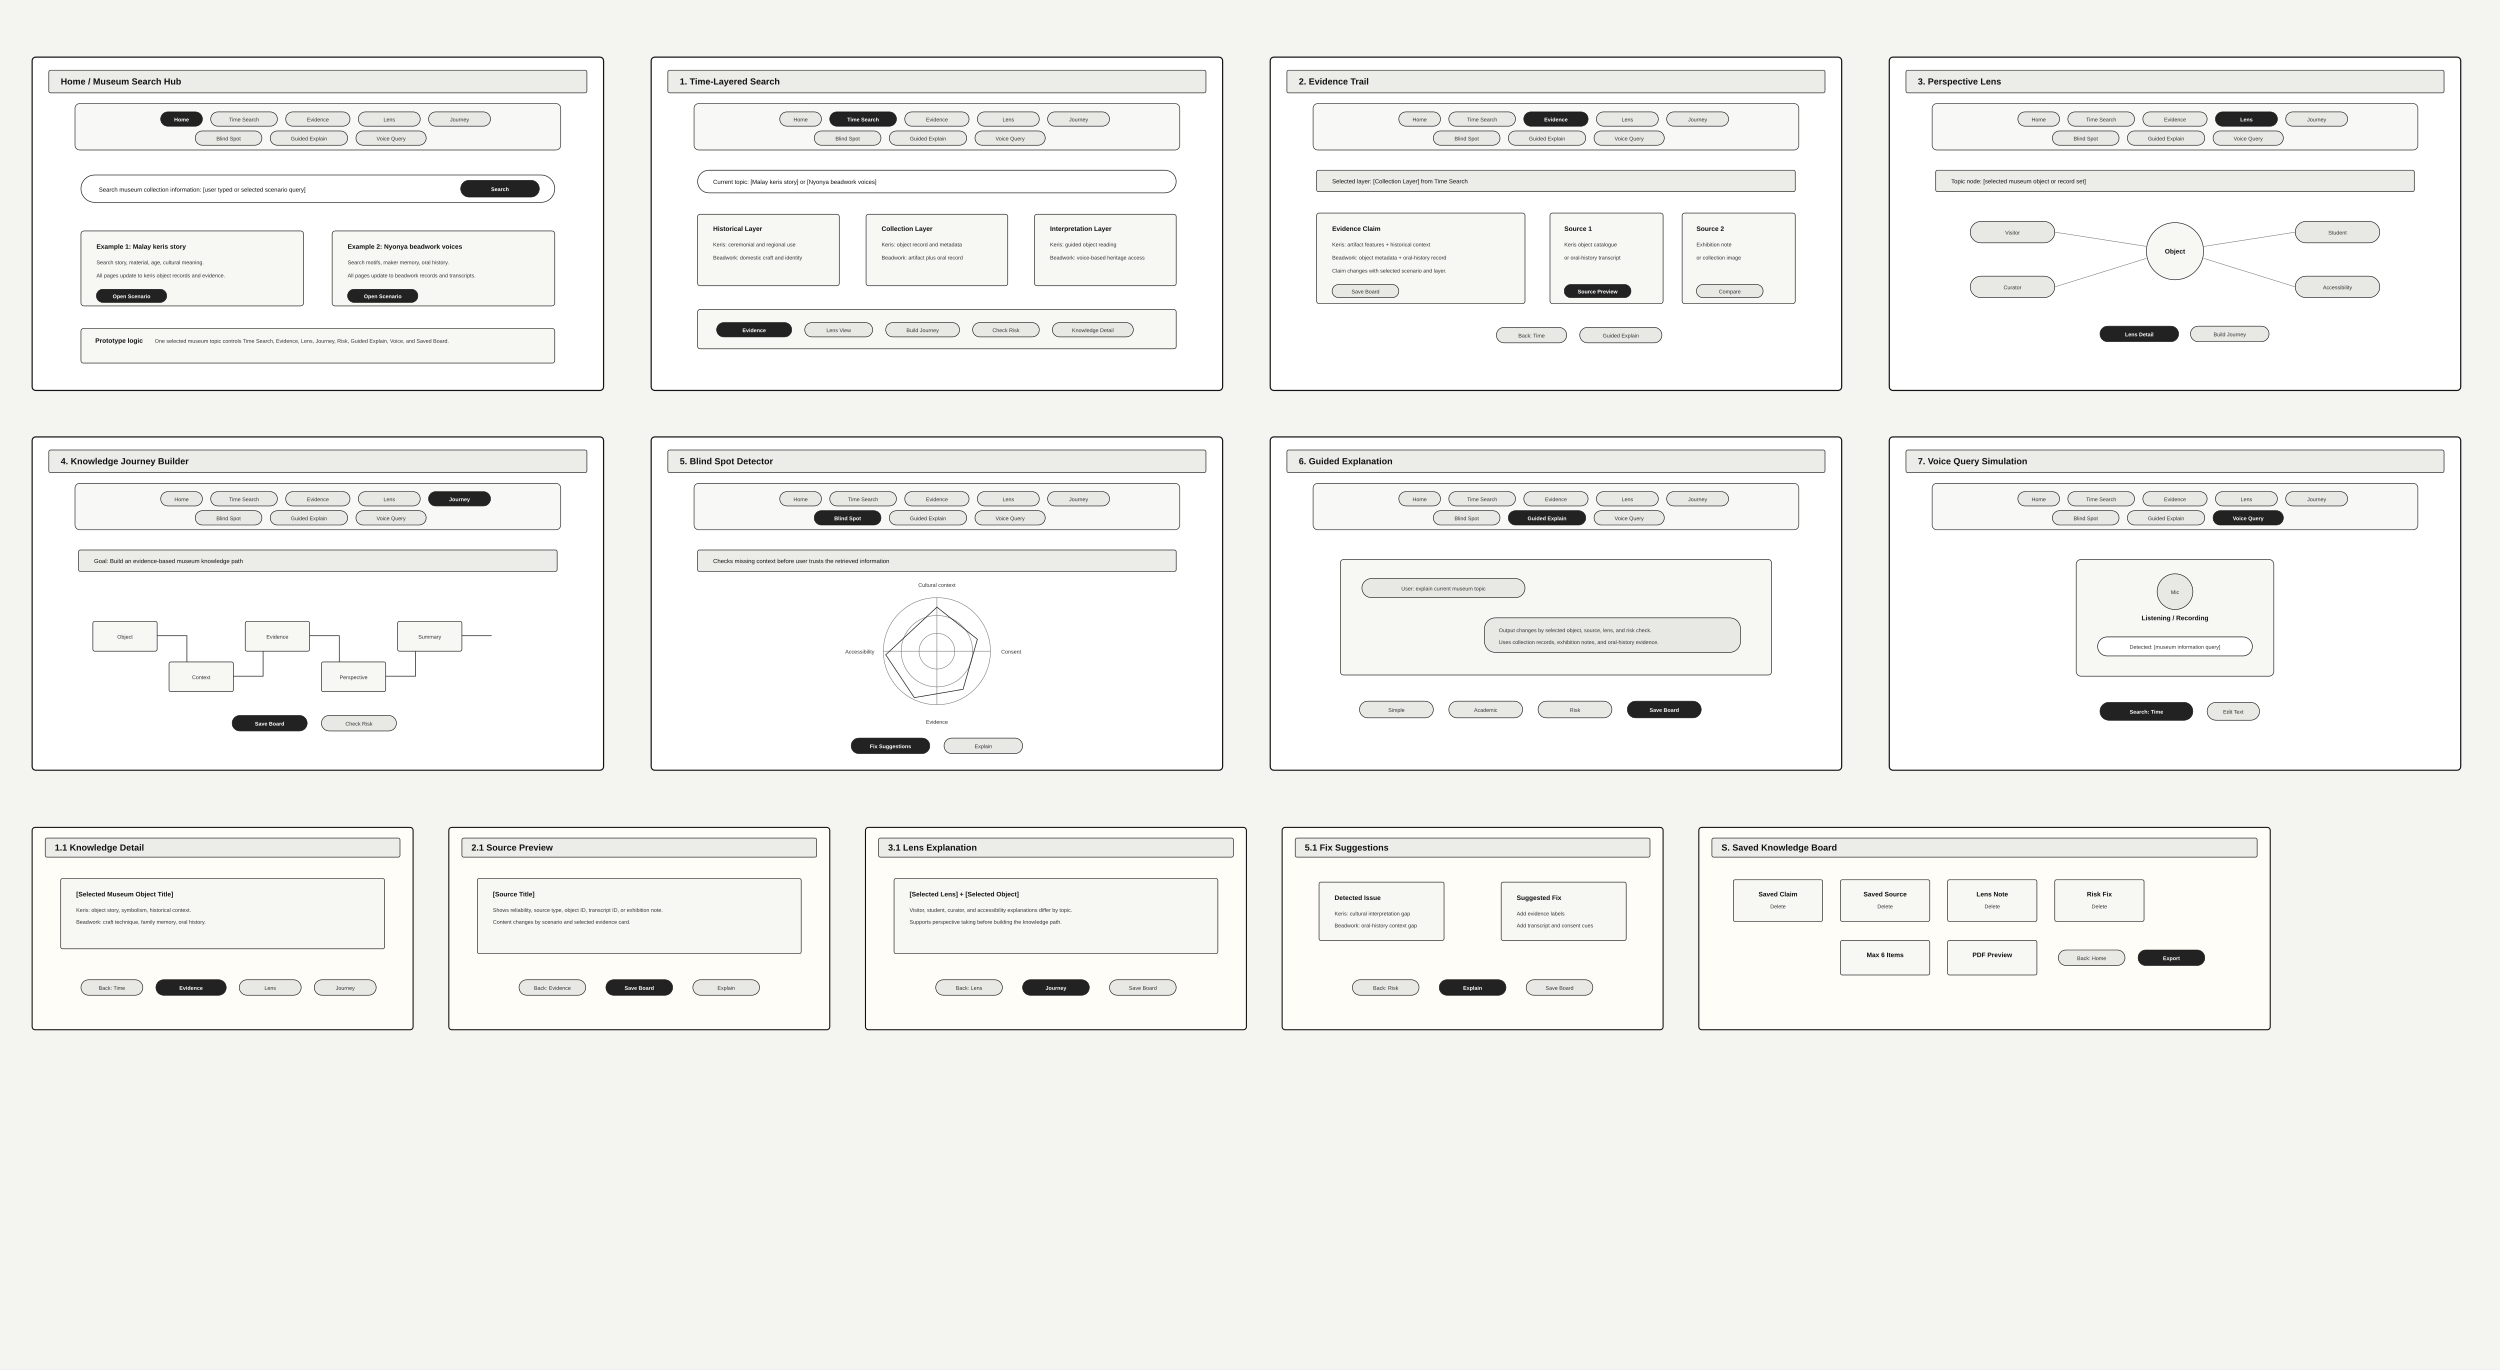
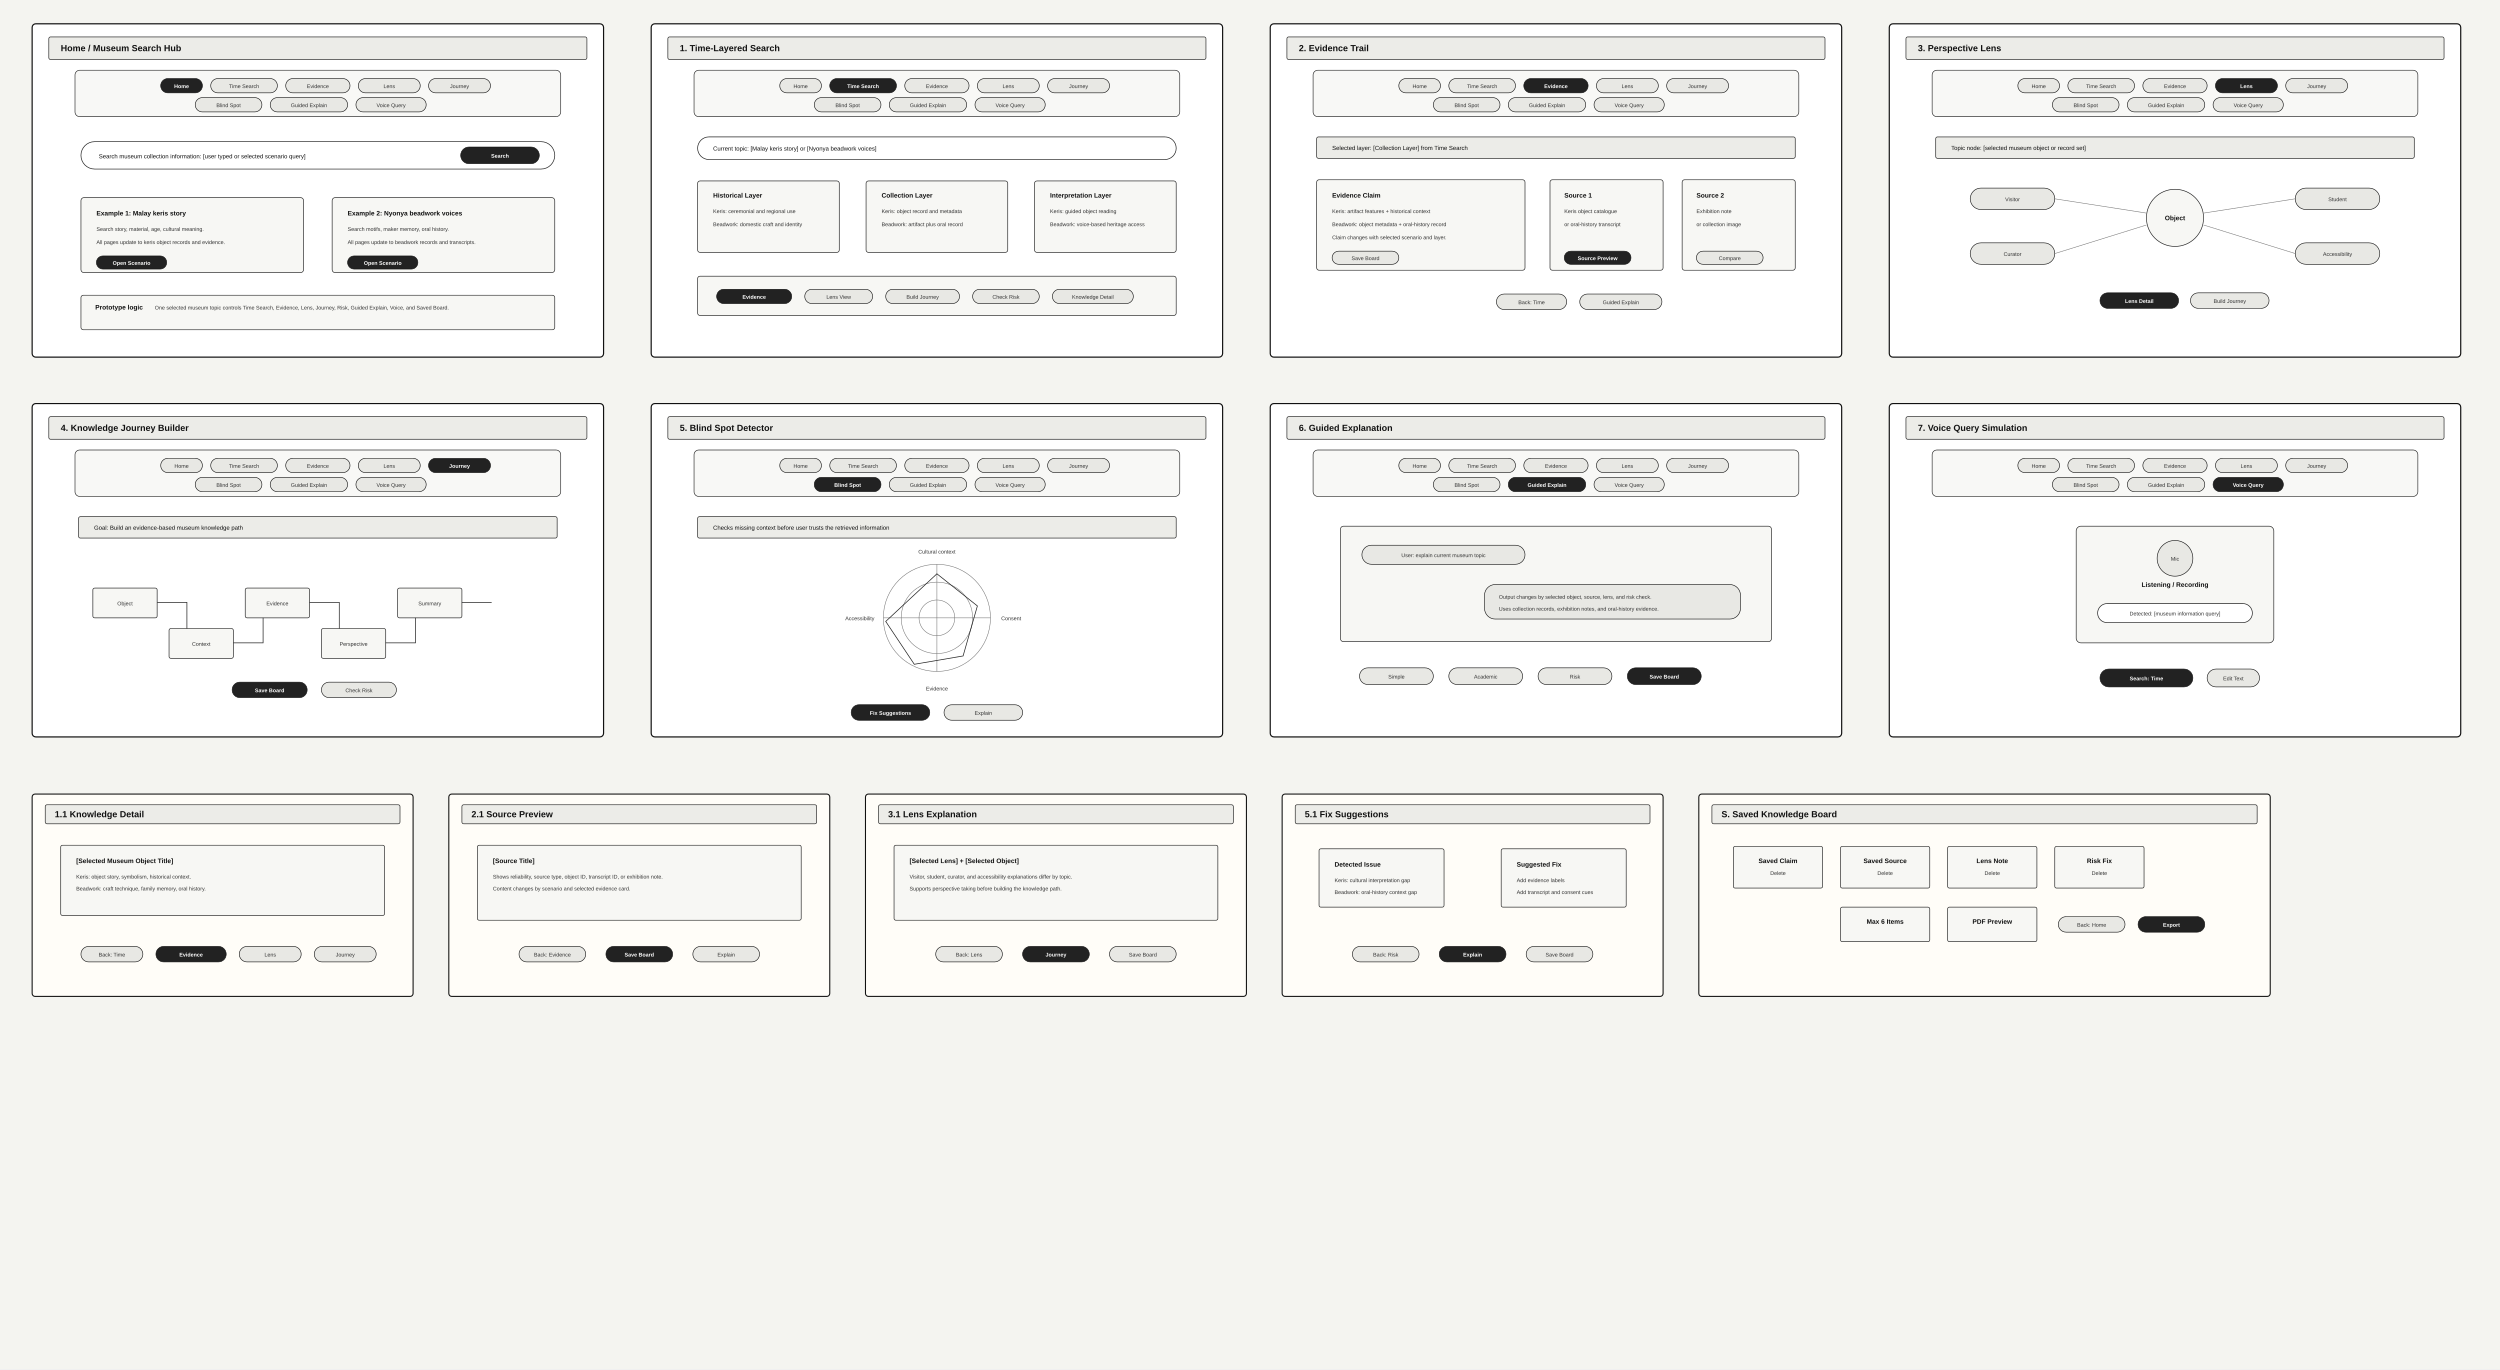
<svg xmlns="http://www.w3.org/2000/svg" width="4200" height="2300" viewBox="0 0 4200 2300">
  <style>
    .bg{fill:#f4f4f0}
    .frame{fill:#fff;stroke:#111;stroke-width:2}
    .subframe{fill:#fffdf8;stroke:#111;stroke-width:1.8}
    .header{fill:#ecece8;stroke:#222;stroke-width:1.1}
    .navbox{fill:#f8f8f6;stroke:#222;stroke-width:1.05}
    .card{fill:#f7f7f4;stroke:#222;stroke-width:1.1}
    .input{fill:#fff;stroke:#222;stroke-width:1.15}
    .primary{fill:#222;stroke:#111;stroke-width:1}
    .secondary{fill:#e8e8e4;stroke:#111;stroke-width:1}
    .line{stroke:#222;stroke-width:1.2;fill:none}
    .soft{stroke:#777;stroke-width:.9;fill:none}
-     .title{font:700 18px Arial,sans-serif;fill:#111}
    .main{font:700 15px Arial,sans-serif;fill:#111}
    .h{font:700 11px Arial,sans-serif;fill:#111}
    .t{font:10px Arial,sans-serif;fill:#111}
    .tiny{font:9px Arial,sans-serif;fill:#333}
    .white{font:700 9px Arial,sans-serif;fill:#fff}
    .center{text-anchor:middle}
  </style>
  <rect class="bg" width="4200" height="2300" />
-   <g id="home" transform="translate(54,96)">
+   <g id="home" transform="translate(54,40)">
    <rect class="frame" width="960" height="560" rx="6" />
    <rect class="header" x="28" y="22" width="904" height="38" rx="3" />
    <text class="main" x="48" y="46">Home / Museum Search Hub</text>
    <rect class="navbox" x="72" y="78" width="816" height="78" rx="8" />
    <rect class="primary" x="216" y="92" width="70" height="24" rx="12" />
    <text class="white center" x="251" y="108">Home</text>
    <rect class="secondary" x="300" y="92" width="112" height="24" rx="12" />
    <text class="tiny center" x="356" y="108">Time Search</text>
    <rect class="secondary" x="426" y="92" width="108" height="24" rx="12" />
    <text class="tiny center" x="480" y="108">Evidence</text>
    <rect class="secondary" x="548" y="92" width="104" height="24" rx="12" />
    <text class="tiny center" x="600" y="108">Lens</text>
    <rect class="secondary" x="666" y="92" width="104" height="24" rx="12" />
    <text class="tiny center" x="718" y="108">Journey</text>
    <rect class="secondary" x="274" y="124" width="112" height="24" rx="12" />
    <text class="tiny center" x="330" y="140">Blind Spot</text>
    <rect class="secondary" x="400" y="124" width="130" height="24" rx="12" />
    <text class="tiny center" x="465" y="140">Guided Explain</text>
    <rect class="secondary" x="544" y="124" width="118" height="24" rx="12" />
    <text class="tiny center" x="603" y="140">Voice Query</text>
    <rect class="input" x="82" y="198" width="796" height="46" rx="23" />
    <text class="t" x="112" y="226">Search museum collection information: [user typed or selected scenario query]</text>
    <rect class="primary" x="720" y="207" width="132" height="28" rx="14" />
    <text class="white center" x="786" y="225">Search</text>
    <rect class="card" x="82" y="292" width="374" height="126" rx="5" />
    <text class="h" x="108" y="322">Example 1: Malay keris story</text>
    <text class="tiny" x="108" y="348">Search story, material, age, cultural meaning.</text>
    <text class="tiny" x="108" y="370">All pages update to keris object records and evidence.</text>
    <rect class="primary" x="108" y="390" width="118" height="22" rx="11" />
    <text class="white center" x="167" y="405">Open Scenario</text>
    <rect class="card" x="504" y="292" width="374" height="126" rx="5" />
    <text class="h" x="530" y="322">Example 2: Nyonya beadwork voices</text>
    <text class="tiny" x="530" y="348">Search motifs, maker memory, oral history.</text>
    <text class="tiny" x="530" y="370">All pages update to beadwork records and transcripts.</text>
    <rect class="primary" x="530" y="390" width="118" height="22" rx="11" />
    <text class="white center" x="589" y="405">Open Scenario</text>
    <rect class="card" x="82" y="456" width="796" height="58" rx="4" />
    <text class="h" x="106" y="480">Prototype logic</text>
    <text class="tiny" x="206" y="480">One selected museum topic controls Time Search, Evidence, Lens, Journey, Risk, Guided Explain, Voice, and Saved Board.</text>
  </g>
-   <g id="time-search" transform="translate(1094,96)">
+   <g id="time-search" transform="translate(1094,40)">
    <rect class="frame" width="960" height="560" rx="6" />
    <rect class="header" x="28" y="22" width="904" height="38" rx="3" />
    <text class="main" x="48" y="46">1. Time-Layered Search</text>
    <rect class="navbox" x="72" y="78" width="816" height="78" rx="8" />
    <rect class="secondary" x="216" y="92" width="70" height="24" rx="12" />
    <text class="tiny center" x="251" y="108">Home</text>
    <rect class="primary" x="300" y="92" width="112" height="24" rx="12" />
    <text class="white center" x="356" y="108">Time Search</text>
    <rect class="secondary" x="426" y="92" width="108" height="24" rx="12" />
    <text class="tiny center" x="480" y="108">Evidence</text>
    <rect class="secondary" x="548" y="92" width="104" height="24" rx="12" />
    <text class="tiny center" x="600" y="108">Lens</text>
    <rect class="secondary" x="666" y="92" width="104" height="24" rx="12" />
    <text class="tiny center" x="718" y="108">Journey</text>
    <rect class="secondary" x="274" y="124" width="112" height="24" rx="12" />
    <text class="tiny center" x="330" y="140">Blind Spot</text>
    <rect class="secondary" x="400" y="124" width="130" height="24" rx="12" />
    <text class="tiny center" x="465" y="140">Guided Explain</text>
    <rect class="secondary" x="544" y="124" width="118" height="24" rx="12" />
    <text class="tiny center" x="603" y="140">Voice Query</text>
    <rect class="input" x="78" y="190" width="804" height="38" rx="19" />
    <text class="t" x="104" y="213">Current topic: [Malay keris story] or [Nyonya beadwork voices]</text>
    <rect class="card" x="78" y="264" width="238" height="120" rx="4" />
    <text class="h" x="104" y="292">Historical Layer</text>
    <text class="tiny" x="104" y="318">Keris: ceremonial and regional use</text>
    <text class="tiny" x="104" y="340">Beadwork: domestic craft and identity</text>
    <rect class="card" x="361" y="264" width="238" height="120" rx="4" />
    <text class="h" x="387" y="292">Collection Layer</text>
    <text class="tiny" x="387" y="318">Keris: object record and metadata</text>
    <text class="tiny" x="387" y="340">Beadwork: artifact plus oral record</text>
    <rect class="card" x="644" y="264" width="238" height="120" rx="4" />
    <text class="h" x="670" y="292">Interpretation Layer</text>
    <text class="tiny" x="670" y="318">Keris: guided object reading</text>
    <text class="tiny" x="670" y="340">Beadwork: voice-based heritage access</text>
    <rect class="card" x="78" y="424" width="804" height="66" rx="4" />
    <rect class="primary" x="110" y="446" width="126" height="24" rx="12" />
    <text class="white center" x="173" y="462">Evidence</text>
    <rect class="secondary" x="258" y="446" width="114" height="24" rx="12" />
    <text class="tiny center" x="315" y="462">Lens View</text>
    <rect class="secondary" x="394" y="446" width="124" height="24" rx="12" />
    <text class="tiny center" x="456" y="462">Build Journey</text>
    <rect class="secondary" x="540" y="446" width="112" height="24" rx="12" />
    <text class="tiny center" x="596" y="462">Check Risk</text>
    <rect class="secondary" x="674" y="446" width="136" height="24" rx="12" />
    <text class="tiny center" x="742" y="462">Knowledge Detail</text>
  </g>
-   <g id="evidence" transform="translate(2134,96)">
+   <g id="evidence" transform="translate(2134,40)">
    <rect class="frame" width="960" height="560" rx="6" />
    <rect class="header" x="28" y="22" width="904" height="38" rx="3" />
    <text class="main" x="48" y="46">2. Evidence Trail</text>
    <rect class="navbox" x="72" y="78" width="816" height="78" rx="8" />
    <rect class="secondary" x="216" y="92" width="70" height="24" rx="12" />
    <text class="tiny center" x="251" y="108">Home</text>
    <rect class="secondary" x="300" y="92" width="112" height="24" rx="12" />
    <text class="tiny center" x="356" y="108">Time Search</text>
    <rect class="primary" x="426" y="92" width="108" height="24" rx="12" />
    <text class="white center" x="480" y="108">Evidence</text>
    <rect class="secondary" x="548" y="92" width="104" height="24" rx="12" />
    <text class="tiny center" x="600" y="108">Lens</text>
    <rect class="secondary" x="666" y="92" width="104" height="24" rx="12" />
    <text class="tiny center" x="718" y="108">Journey</text>
    <rect class="secondary" x="274" y="124" width="112" height="24" rx="12" />
    <text class="tiny center" x="330" y="140">Blind Spot</text>
    <rect class="secondary" x="400" y="124" width="130" height="24" rx="12" />
    <text class="tiny center" x="465" y="140">Guided Explain</text>
    <rect class="secondary" x="544" y="124" width="118" height="24" rx="12" />
    <text class="tiny center" x="603" y="140">Voice Query</text>
    <rect class="header" x="78" y="190" width="804" height="36" rx="3" />
    <text class="t" x="104" y="212">Selected layer: [Collection Layer] from Time Search</text>
    <rect class="card" x="78" y="262" width="350" height="152" rx="4" />
    <text class="h" x="104" y="292">Evidence Claim</text>
    <text class="tiny" x="104" y="318">Keris: artifact features + historical context</text>
    <text class="tiny" x="104" y="340">Beadwork: object metadata + oral-history record</text>
    <text class="tiny" x="104" y="362">Claim changes with selected scenario and layer.</text>
    <rect class="secondary" x="104" y="382" width="112" height="22" rx="11" />
    <text class="tiny center" x="160" y="397">Save Board</text>
    <rect class="card" x="470" y="262" width="190" height="152" rx="4" />
    <text class="h" x="494" y="292">Source 1</text>
    <text class="tiny" x="494" y="318">Keris object catalogue</text>
    <text class="tiny" x="494" y="340">or oral-history transcript</text>
    <rect class="primary" x="494" y="382" width="112" height="22" rx="11" />
    <text class="white center" x="550" y="397">Source Preview</text>
    <rect class="card" x="692" y="262" width="190" height="152" rx="4" />
    <text class="h" x="716" y="292">Source 2</text>
    <text class="tiny" x="716" y="318">Exhibition note</text>
    <text class="tiny" x="716" y="340">or collection image</text>
    <rect class="secondary" x="716" y="382" width="112" height="22" rx="11" />
    <text class="tiny center" x="772" y="397">Compare</text>
    <rect class="secondary" x="380" y="454" width="118" height="26" rx="13" />
    <text class="tiny center" x="439" y="471">Back: Time</text>
    <rect class="secondary" x="520" y="454" width="138" height="26" rx="13" />
    <text class="tiny center" x="589" y="471">Guided Explain</text>
  </g>
-   <g id="lens" transform="translate(3174,96)">
+   <g id="lens" transform="translate(3174,40)">
    <rect class="frame" width="960" height="560" rx="6" />
    <rect class="header" x="28" y="22" width="904" height="38" rx="3" />
    <text class="main" x="48" y="46">3. Perspective Lens</text>
    <rect class="navbox" x="72" y="78" width="816" height="78" rx="8" />
    <rect class="secondary" x="216" y="92" width="70" height="24" rx="12" />
    <text class="tiny center" x="251" y="108">Home</text>
    <rect class="secondary" x="300" y="92" width="112" height="24" rx="12" />
    <text class="tiny center" x="356" y="108">Time Search</text>
    <rect class="secondary" x="426" y="92" width="108" height="24" rx="12" />
    <text class="tiny center" x="480" y="108">Evidence</text>
    <rect class="primary" x="548" y="92" width="104" height="24" rx="12" />
    <text class="white center" x="600" y="108">Lens</text>
    <rect class="secondary" x="666" y="92" width="104" height="24" rx="12" />
    <text class="tiny center" x="718" y="108">Journey</text>
    <rect class="secondary" x="274" y="124" width="112" height="24" rx="12" />
    <text class="tiny center" x="330" y="140">Blind Spot</text>
    <rect class="secondary" x="400" y="124" width="130" height="24" rx="12" />
    <text class="tiny center" x="465" y="140">Guided Explain</text>
    <rect class="secondary" x="544" y="124" width="118" height="24" rx="12" />
    <text class="tiny center" x="603" y="140">Voice Query</text>
    <rect class="header" x="78" y="190" width="804" height="36" rx="3" />
    <text class="t" x="104" y="212">Topic node: [selected museum object or record set]</text>
    <circle class="card" cx="480" cy="326" r="48" />
    <text class="h center" x="480" y="330">Object</text>
    <rect class="secondary" x="136" y="276" width="142" height="36" rx="18" />
    <text class="tiny center" x="207" y="298">Visitor</text>
    <rect class="secondary" x="682" y="276" width="142" height="36" rx="18" />
    <text class="tiny center" x="753" y="298">Student</text>
    <rect class="secondary" x="136" y="368" width="142" height="36" rx="18" />
    <text class="tiny center" x="207" y="390">Curator</text>
    <rect class="secondary" x="682" y="368" width="142" height="36" rx="18" />
    <text class="tiny center" x="753" y="390">Accessibility</text>
    <line class="soft" x1="278" y1="294" x2="432" y2="318" />
    <line class="soft" x1="682" y1="294" x2="528" y2="318" />
    <line class="soft" x1="278" y1="386" x2="432" y2="338" />
    <line class="soft" x1="682" y1="386" x2="528" y2="338" />
    <rect class="primary" x="354" y="452" width="132" height="26" rx="13" />
    <text class="white center" x="420" y="469">Lens Detail</text>
    <rect class="secondary" x="506" y="452" width="132" height="26" rx="13" />
    <text class="tiny center" x="572" y="469">Build Journey</text>
  </g>
-   <g id="journey" transform="translate(54,734)">
+   <g id="journey" transform="translate(54,678)">
    <rect class="frame" width="960" height="560" rx="6" />
    <rect class="header" x="28" y="22" width="904" height="38" rx="3" />
    <text class="main" x="48" y="46">4. Knowledge Journey Builder</text>
    <rect class="navbox" x="72" y="78" width="816" height="78" rx="8" />
    <rect class="secondary" x="216" y="92" width="70" height="24" rx="12" />
    <text class="tiny center" x="251" y="108">Home</text>
    <rect class="secondary" x="300" y="92" width="112" height="24" rx="12" />
    <text class="tiny center" x="356" y="108">Time Search</text>
    <rect class="secondary" x="426" y="92" width="108" height="24" rx="12" />
    <text class="tiny center" x="480" y="108">Evidence</text>
    <rect class="secondary" x="548" y="92" width="104" height="24" rx="12" />
    <text class="tiny center" x="600" y="108">Lens</text>
    <rect class="primary" x="666" y="92" width="104" height="24" rx="12" />
    <text class="white center" x="718" y="108">Journey</text>
    <rect class="secondary" x="274" y="124" width="112" height="24" rx="12" />
    <text class="tiny center" x="330" y="140">Blind Spot</text>
    <rect class="secondary" x="400" y="124" width="130" height="24" rx="12" />
    <text class="tiny center" x="465" y="140">Guided Explain</text>
    <rect class="secondary" x="544" y="124" width="118" height="24" rx="12" />
    <text class="tiny center" x="603" y="140">Voice Query</text>
    <rect class="header" x="78" y="190" width="804" height="36" rx="3" />
    <text class="t" x="104" y="212">Goal: Build an evidence-based museum knowledge path</text>
    <path class="line" d="M132 334 H260 V402 H388 V334 H516 V402 H644 V334 H772" />
    <rect class="card" x="102" y="310" width="108" height="50" rx="3" />
    <text class="tiny center" x="156" y="339">Object</text>
    <rect class="card" x="230" y="378" width="108" height="50" rx="3" />
    <text class="tiny center" x="284" y="407">Context</text>
    <rect class="card" x="358" y="310" width="108" height="50" rx="3" />
    <text class="tiny center" x="412" y="339">Evidence</text>
    <rect class="card" x="486" y="378" width="108" height="50" rx="3" />
    <text class="tiny center" x="540" y="407">Perspective</text>
    <rect class="card" x="614" y="310" width="108" height="50" rx="3" />
    <text class="tiny center" x="668" y="339">Summary</text>
    <rect class="primary" x="336" y="468" width="126" height="26" rx="13" />
    <text class="white center" x="399" y="485">Save Board</text>
    <rect class="secondary" x="486" y="468" width="126" height="26" rx="13" />
    <text class="tiny center" x="549" y="485">Check Risk</text>
  </g>
-   <g id="blind" transform="translate(1094,734)">
+   <g id="blind" transform="translate(1094,678)">
    <rect class="frame" width="960" height="560" rx="6" />
    <rect class="header" x="28" y="22" width="904" height="38" rx="3" />
    <text class="main" x="48" y="46">5. Blind Spot Detector</text>
    <rect class="navbox" x="72" y="78" width="816" height="78" rx="8" />
    <rect class="secondary" x="216" y="92" width="70" height="24" rx="12" />
    <text class="tiny center" x="251" y="108">Home</text>
    <rect class="secondary" x="300" y="92" width="112" height="24" rx="12" />
    <text class="tiny center" x="356" y="108">Time Search</text>
    <rect class="secondary" x="426" y="92" width="108" height="24" rx="12" />
    <text class="tiny center" x="480" y="108">Evidence</text>
    <rect class="secondary" x="548" y="92" width="104" height="24" rx="12" />
    <text class="tiny center" x="600" y="108">Lens</text>
    <rect class="secondary" x="666" y="92" width="104" height="24" rx="12" />
    <text class="tiny center" x="718" y="108">Journey</text>
    <rect class="primary" x="274" y="124" width="112" height="24" rx="12" />
    <text class="white center" x="330" y="140">Blind Spot</text>
    <rect class="secondary" x="400" y="124" width="130" height="24" rx="12" />
    <text class="tiny center" x="465" y="140">Guided Explain</text>
    <rect class="secondary" x="544" y="124" width="118" height="24" rx="12" />
    <text class="tiny center" x="603" y="140">Voice Query</text>
    <rect class="header" x="78" y="190" width="804" height="36" rx="3" />
    <text class="t" x="104" y="212">Checks missing context before user trusts the retrieved information</text>
    <circle class="soft" cx="480" cy="360" r="30" />
    <circle class="soft" cx="480" cy="360" r="60" />
    <circle class="soft" cx="480" cy="360" r="90" />
    <line class="soft" x1="480" y1="270" x2="480" y2="450" />
    <line class="soft" x1="390" y1="360" x2="570" y2="360" />
    <path class="line" d="M480 286 L548 340 L524 424 L442 438 L394 366 Z" />
    <text class="tiny center" x="480" y="252">Cultural context</text>
    <text class="tiny" x="588" y="364">Consent</text>
    <text class="tiny center" x="480" y="482">Evidence</text>
    <text class="tiny" x="326" y="364">Accessibility</text>
    <rect class="primary" x="336" y="506" width="132" height="26" rx="13" />
    <text class="white center" x="402" y="523">Fix Suggestions</text>
    <rect class="secondary" x="492" y="506" width="132" height="26" rx="13" />
    <text class="tiny center" x="558" y="523">Explain</text>
  </g>
-   <g id="explain" transform="translate(2134,734)">
+   <g id="explain" transform="translate(2134,678)">
    <rect class="frame" width="960" height="560" rx="6" />
    <rect class="header" x="28" y="22" width="904" height="38" rx="3" />
    <text class="main" x="48" y="46">6. Guided Explanation</text>
    <rect class="navbox" x="72" y="78" width="816" height="78" rx="8" />
    <rect class="secondary" x="216" y="92" width="70" height="24" rx="12" />
    <text class="tiny center" x="251" y="108">Home</text>
    <rect class="secondary" x="300" y="92" width="112" height="24" rx="12" />
    <text class="tiny center" x="356" y="108">Time Search</text>
    <rect class="secondary" x="426" y="92" width="108" height="24" rx="12" />
    <text class="tiny center" x="480" y="108">Evidence</text>
    <rect class="secondary" x="548" y="92" width="104" height="24" rx="12" />
    <text class="tiny center" x="600" y="108">Lens</text>
    <rect class="secondary" x="666" y="92" width="104" height="24" rx="12" />
    <text class="tiny center" x="718" y="108">Journey</text>
    <rect class="secondary" x="274" y="124" width="112" height="24" rx="12" />
    <text class="tiny center" x="330" y="140">Blind Spot</text>
    <rect class="primary" x="400" y="124" width="130" height="24" rx="12" />
    <text class="white center" x="465" y="140">Guided Explain</text>
    <rect class="secondary" x="544" y="124" width="118" height="24" rx="12" />
    <text class="tiny center" x="603" y="140">Voice Query</text>
    <rect class="card" x="118" y="206" width="724" height="194" rx="5" />
    <rect class="secondary" x="154" y="238" width="274" height="32" rx="16" />
    <text class="tiny center" x="291" y="258">User: explain current museum topic</text>
    <rect class="secondary" x="360" y="304" width="430" height="58" rx="18" />
    <text class="tiny" x="384" y="328">Output changes by selected object, source, lens, and risk check.</text>
    <text class="tiny" x="384" y="348">Uses collection records, exhibition notes, and oral-history evidence.</text>
    <rect class="secondary" x="150" y="444" width="124" height="28" rx="14" />
    <text class="tiny center" x="212" y="462">Simple</text>
    <rect class="secondary" x="300" y="444" width="124" height="28" rx="14" />
    <text class="tiny center" x="362" y="462">Academic</text>
    <rect class="secondary" x="450" y="444" width="124" height="28" rx="14" />
    <text class="tiny center" x="512" y="462">Risk</text>
    <rect class="primary" x="600" y="444" width="124" height="28" rx="14" />
    <text class="white center" x="662" y="462">Save Board</text>
  </g>
-   <g id="voice" transform="translate(3174,734)">
+   <g id="voice" transform="translate(3174,678)">
    <rect class="frame" width="960" height="560" rx="6" />
    <rect class="header" x="28" y="22" width="904" height="38" rx="3" />
    <text class="main" x="48" y="46">7. Voice Query Simulation</text>
    <rect class="navbox" x="72" y="78" width="816" height="78" rx="8" />
    <rect class="secondary" x="216" y="92" width="70" height="24" rx="12" />
    <text class="tiny center" x="251" y="108">Home</text>
    <rect class="secondary" x="300" y="92" width="112" height="24" rx="12" />
    <text class="tiny center" x="356" y="108">Time Search</text>
    <rect class="secondary" x="426" y="92" width="108" height="24" rx="12" />
    <text class="tiny center" x="480" y="108">Evidence</text>
    <rect class="secondary" x="548" y="92" width="104" height="24" rx="12" />
    <text class="tiny center" x="600" y="108">Lens</text>
    <rect class="secondary" x="666" y="92" width="104" height="24" rx="12" />
    <text class="tiny center" x="718" y="108">Journey</text>
    <rect class="secondary" x="274" y="124" width="112" height="24" rx="12" />
    <text class="tiny center" x="330" y="140">Blind Spot</text>
    <rect class="secondary" x="400" y="124" width="130" height="24" rx="12" />
    <text class="tiny center" x="465" y="140">Guided Explain</text>
    <rect class="primary" x="544" y="124" width="118" height="24" rx="12" />
    <text class="white center" x="603" y="140">Voice Query</text>
    <rect class="card" x="314" y="206" width="332" height="196" rx="8" />
    <circle class="secondary" cx="480" cy="260" r="30" />
    <text class="tiny center" x="480" y="264">Mic</text>
    <text class="h center" x="480" y="308">Listening / Recording</text>
    <rect class="input" x="350" y="336" width="260" height="32" rx="16" />
    <text class="tiny center" x="480" y="356">Detected: [museum information query]</text>
    <rect class="primary" x="354" y="446" width="156" height="30" rx="15" />
    <text class="white center" x="432" y="465">Search: Time</text>
    <rect class="secondary" x="534" y="446" width="88" height="30" rx="15" />
    <text class="tiny center" x="578" y="465">Edit Text</text>
  </g>
-   <g id="support-detail" transform="translate(54,1390)">
+   <g id="support-detail" transform="translate(54,1334)">
    <rect class="subframe" width="640" height="340" rx="5" />
    <rect class="header" x="22" y="18" width="596" height="32" rx="3" />
    <text class="main" x="38" y="39">1.1 Knowledge Detail</text>
    <rect class="card" x="48" y="86" width="544" height="118" rx="3" />
    <text class="h" x="74" y="116">[Selected Museum Object Title]</text>
    <text class="tiny" x="74" y="142">Keris: object story, symbolism, historical context.</text>
    <text class="tiny" x="74" y="162">Beadwork: craft technique, family memory, oral history.</text>
    <rect class="secondary" x="82" y="256" width="104" height="26" rx="13" />
    <text class="tiny center" x="134" y="273">Back: Time</text>
    <rect class="primary" x="208" y="256" width="118" height="26" rx="13" />
    <text class="white center" x="267" y="273">Evidence</text>
    <rect class="secondary" x="348" y="256" width="104" height="26" rx="13" />
    <text class="tiny center" x="400" y="273">Lens</text>
    <rect class="secondary" x="474" y="256" width="104" height="26" rx="13" />
    <text class="tiny center" x="526" y="273">Journey</text>
  </g>
-   <g id="support-source" transform="translate(754,1390)">
+   <g id="support-source" transform="translate(754,1334)">
    <rect class="subframe" width="640" height="340" rx="5" />
    <rect class="header" x="22" y="18" width="596" height="32" rx="3" />
    <text class="main" x="38" y="39">2.1 Source Preview</text>
    <rect class="card" x="48" y="86" width="544" height="126" rx="3" />
    <text class="h" x="74" y="116">[Source Title]</text>
    <text class="tiny" x="74" y="142">Shows reliability, source type, object ID, transcript ID, or exhibition note.</text>
    <text class="tiny" x="74" y="162">Content changes by scenario and selected evidence card.</text>
    <rect class="secondary" x="118" y="256" width="112" height="26" rx="13" />
    <text class="tiny center" x="174" y="273">Back: Evidence</text>
    <rect class="primary" x="264" y="256" width="112" height="26" rx="13" />
    <text class="white center" x="320" y="273">Save Board</text>
    <rect class="secondary" x="410" y="256" width="112" height="26" rx="13" />
    <text class="tiny center" x="466" y="273">Explain</text>
  </g>
-   <g id="support-lens" transform="translate(1454,1390)">
+   <g id="support-lens" transform="translate(1454,1334)">
    <rect class="subframe" width="640" height="340" rx="5" />
    <rect class="header" x="22" y="18" width="596" height="32" rx="3" />
    <text class="main" x="38" y="39">3.1 Lens Explanation</text>
    <rect class="card" x="48" y="86" width="544" height="126" rx="3" />
    <text class="h" x="74" y="116">[Selected Lens] + [Selected Object]</text>
    <text class="tiny" x="74" y="142">Visitor, student, curator, and accessibility explanations differ by topic.</text>
    <text class="tiny" x="74" y="162">Supports perspective taking before building the knowledge path.</text>
    <rect class="secondary" x="118" y="256" width="112" height="26" rx="13" />
    <text class="tiny center" x="174" y="273">Back: Lens</text>
    <rect class="primary" x="264" y="256" width="112" height="26" rx="13" />
    <text class="white center" x="320" y="273">Journey</text>
    <rect class="secondary" x="410" y="256" width="112" height="26" rx="13" />
    <text class="tiny center" x="466" y="273">Save Board</text>
  </g>
-   <g id="support-fix" transform="translate(2154,1390)">
+   <g id="support-fix" transform="translate(2154,1334)">
    <rect class="subframe" width="640" height="340" rx="5" />
    <rect class="header" x="22" y="18" width="596" height="32" rx="3" />
    <text class="main" x="38" y="39">5.1 Fix Suggestions</text>
    <rect class="card" x="62" y="92" width="210" height="98" rx="3" />
    <text class="h" x="88" y="122">Detected Issue</text>
    <text class="tiny" x="88" y="148">Keris: cultural interpretation gap</text>
    <text class="tiny" x="88" y="168">Beadwork: oral-history context gap</text>
    <rect class="card" x="368" y="92" width="210" height="98" rx="3" />
    <text class="h" x="394" y="122">Suggested Fix</text>
    <text class="tiny" x="394" y="148">Add evidence labels</text>
    <text class="tiny" x="394" y="168">Add transcript and consent cues</text>
    <rect class="secondary" x="118" y="256" width="112" height="26" rx="13" />
    <text class="tiny center" x="174" y="273">Back: Risk</text>
    <rect class="primary" x="264" y="256" width="112" height="26" rx="13" />
    <text class="white center" x="320" y="273">Explain</text>
    <rect class="secondary" x="410" y="256" width="112" height="26" rx="13" />
    <text class="tiny center" x="466" y="273">Save Board</text>
  </g>
-   <g id="saved-board" transform="translate(2854,1390)">
+   <g id="saved-board" transform="translate(2854,1334)">
    <rect class="subframe" width="960" height="340" rx="5" />
    <rect class="header" x="22" y="18" width="916" height="32" rx="3" />
    <text class="main" x="38" y="39">S. Saved Knowledge Board</text>
    <rect class="card" x="58" y="88" width="150" height="70" rx="3" />
    <text class="h center" x="133" y="116">Saved Claim</text>
    <text class="tiny center" x="133" y="136">Delete</text>
    <rect class="card" x="238" y="88" width="150" height="70" rx="3" />
    <text class="h center" x="313" y="116">Saved Source</text>
    <text class="tiny center" x="313" y="136">Delete</text>
    <rect class="card" x="418" y="88" width="150" height="70" rx="3" />
    <text class="h center" x="493" y="116">Lens Note</text>
    <text class="tiny center" x="493" y="136">Delete</text>
    <rect class="card" x="598" y="88" width="150" height="70" rx="3" />
    <text class="h center" x="673" y="116">Risk Fix</text>
    <text class="tiny center" x="673" y="136">Delete</text>
    <rect class="card" x="238" y="190" width="150" height="58" rx="3" />
    <text class="h center" x="313" y="218">Max 6 Items</text>
    <rect class="card" x="418" y="190" width="150" height="58" rx="3" />
    <text class="h center" x="493" y="218">PDF Preview</text>
    <rect class="secondary" x="604" y="206" width="112" height="26" rx="13" />
    <text class="tiny center" x="660" y="223">Back: Home</text>
    <rect class="primary" x="738" y="206" width="112" height="26" rx="13" />
    <text class="white center" x="794" y="223">Export</text>
  </g>
</svg>
